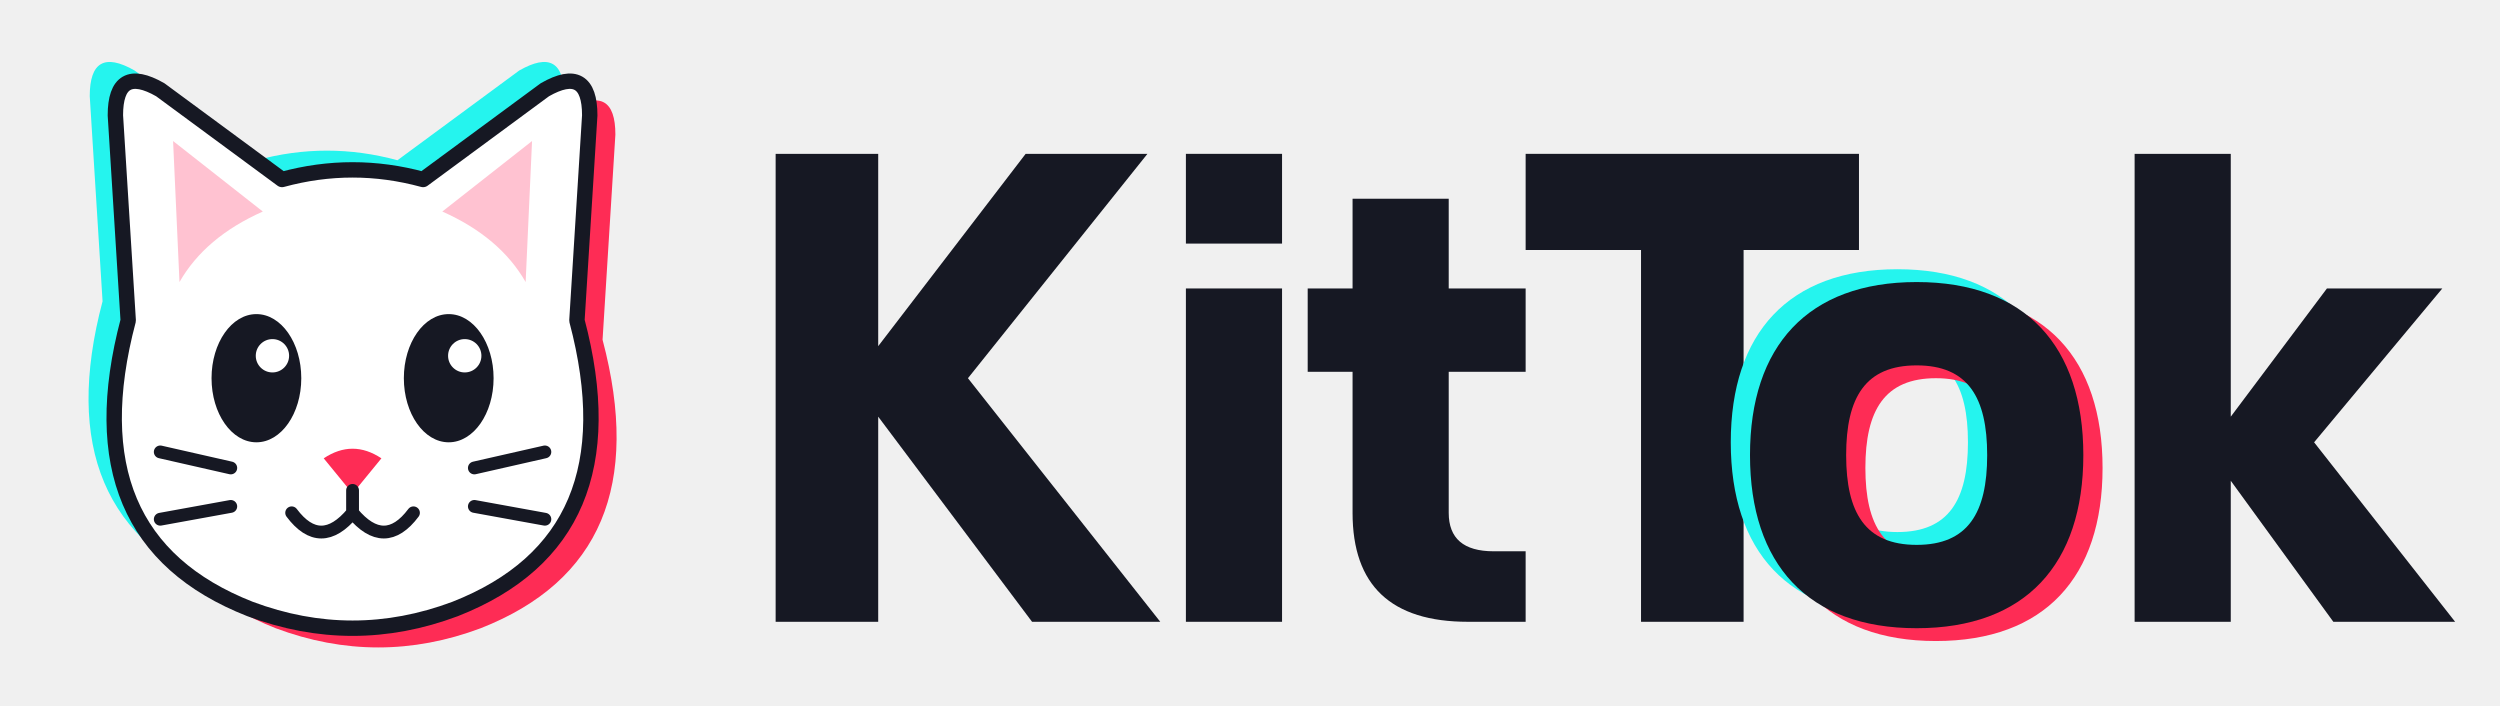
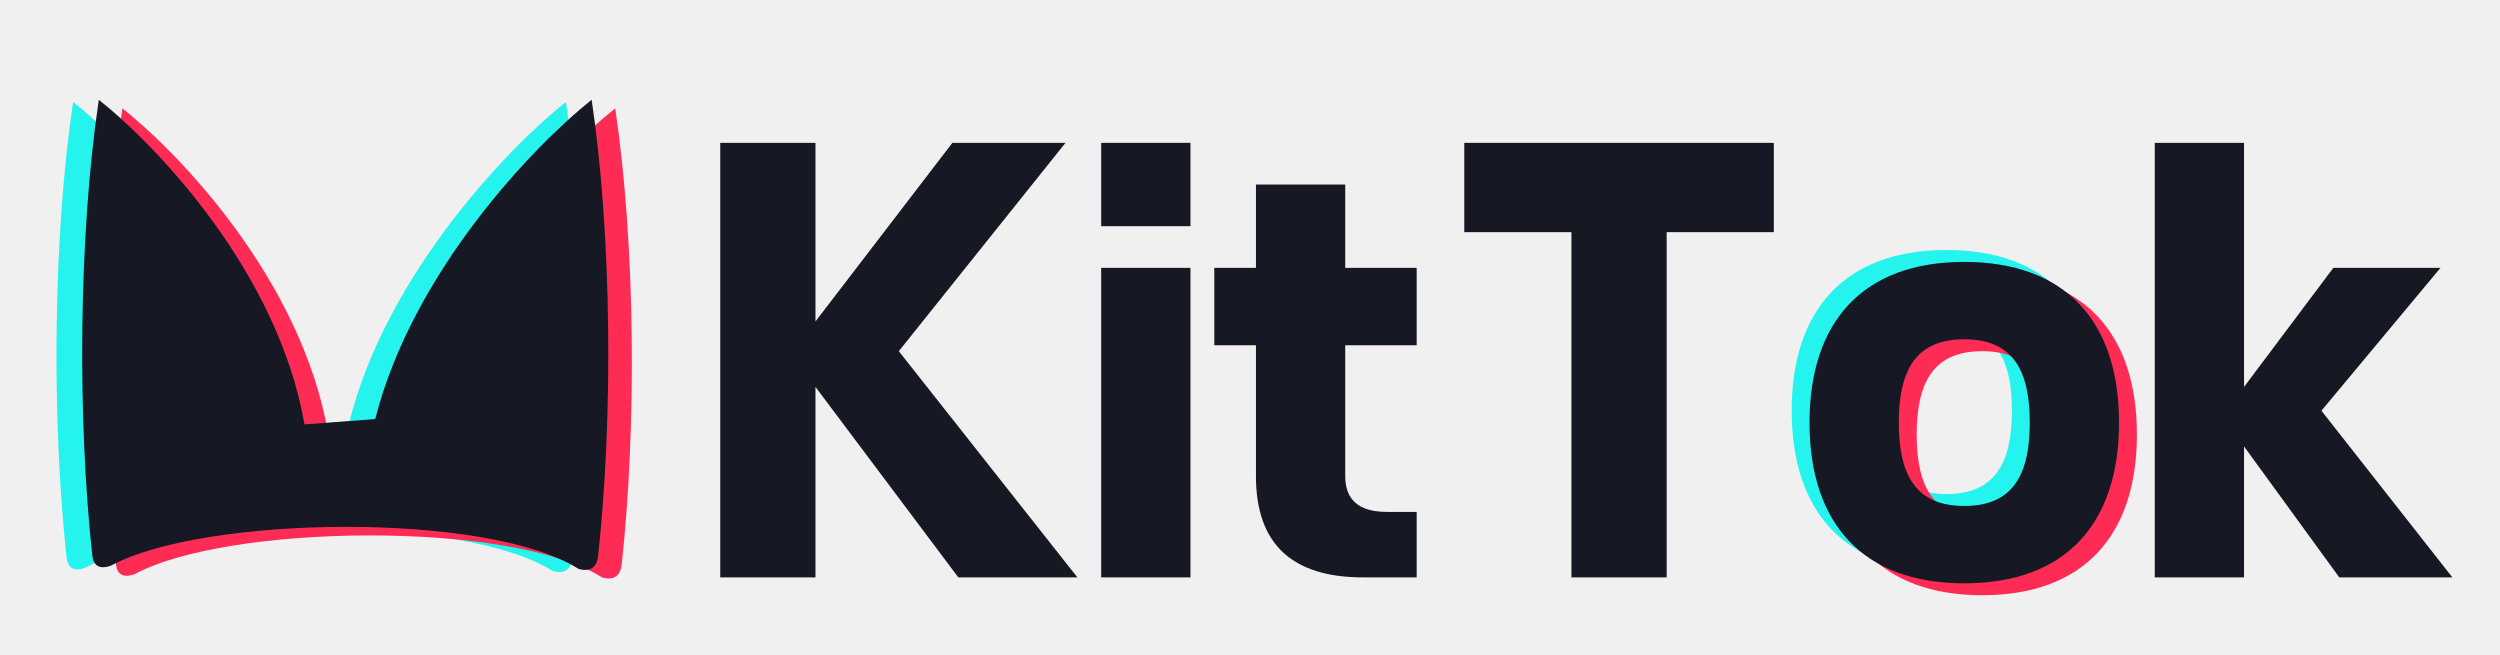
- <svg xmlns="http://www.w3.org/2000/svg" viewBox="0 0 390 110" role="img" aria-labelledby="title">
+ <svg xmlns="http://www.w3.org/2000/svg" viewBox="0 0 420 110" role="img" aria-labelledby="title">
  <defs>
-     <path id="cat" d="M20 50 18 18Q18 10 25 14L44 28Q55 25 66 28L85 14Q92 10 92 18L90 50Q99 84 71 95Q55 101 39 95Q11 84 20 50Z" />
+     <path id="ears" d="M355 172C336 300 335 470 349 598Q351 612 366 607C452 560 718 556 803 610Q819 614 821 598C835 470 834 300 815 172C762 214 648 332 613 470L547 475C522 332 408 214 355 172Z" />
    <path id="o" fill-rule="evenodd" d="M299 44C282 44 273 54 273 71S282 98 299 98 325 88 325 71 316 44 299 44ZM299 57C307 57 310 62 310 71S307 85 299 85 288 80 288 71 291 57 299 57Z" />
  </defs>
-   <use href="#cat" fill="#25F4EE" transform="translate(-4 -3)" />
-   <use href="#cat" fill="#FE2C55" transform="translate(4 3)" />
-   <use href="#cat" fill="#fff" stroke="#161823" stroke-width="2.4" stroke-linejoin="round" />
-   <path fill="#FFC2D1" d="M27 22 41 33Q32 37 28 44Z M83 22 69 33Q78 37 82 44Z" />
-   <g fill="#161823">
-     <ellipse cx="40" cy="59" rx="7" ry="10" />
-     <ellipse cx="70" cy="59" rx="7" ry="10" />
+   <g transform="translate(58 56) scale(0.18) translate(-585 -390)">
+     <use href="#ears" fill="#25F4EE" transform="translate(-24 2)" />
+     <use href="#ears" fill="#FE2C55" transform="translate(22 8)" />
+     <use href="#ears" fill="#161823" />
  </g>
-   <g fill="#fff">
-     <circle cx="42.5" cy="55.5" r="2.6" />
-     <circle cx="72.5" cy="55.5" r="2.6" />
-   </g>
-   <path fill="#FE2C55" d="M50.5 71.5Q55 68.5 59.5 71.5L55 77Z" />
-   <path d="M55 76.5v3.5m0 0q-5 6-9.5 0m9.5 0q5 6 9.5 0M36 73l-11-2.5m11 8.5-11 2m49-8 11-2.5m-11 8.5 11 2" fill="none" stroke="#161823" stroke-width="2" stroke-linecap="round" />
  <g fill="#161823">
    <path d="M121 24h16v30l23-30h19l-28 35 30 38h-20l-24-32v32h-16Z" />
    <path d="M185 45h15v52h-15Zm0-21h15v14h-15Z" />
    <path d="M211 31h15v14h12v13h-12v22q0 6 7 6h5v11h-9q-18 0-18-17V58h-7V45h7Z" />
-     <path d="M238 24h52v15h-18v58h-16V39h-18Z" />
-     <path d="M333 24h15v41l15-20h18l-20 24 22 28h-19l-16-22v22h-15Z" />
+     <path transform="translate(8 0)" d="M238 24h52v15h-18v58h-16V39h-18Z" />
+     <path transform="translate(29 0)" d="M333 24h15v41l15-20h18l-20 24 22 28h-19l-16-22v22h-15Z" />
  </g>
-   <use href="#o" fill="#25F4EE" transform="translate(-3 -2)" />
-   <use href="#o" fill="#FE2C55" transform="translate(3 2)" />
-   <use href="#o" fill="#161823" />
+   <g transform="translate(31 0)">
+     <use href="#o" fill="#25F4EE" transform="translate(-3 -2)" />
+     <use href="#o" fill="#FE2C55" transform="translate(3 2)" />
+     <use href="#o" fill="#161823" />
+   </g>
</svg>
